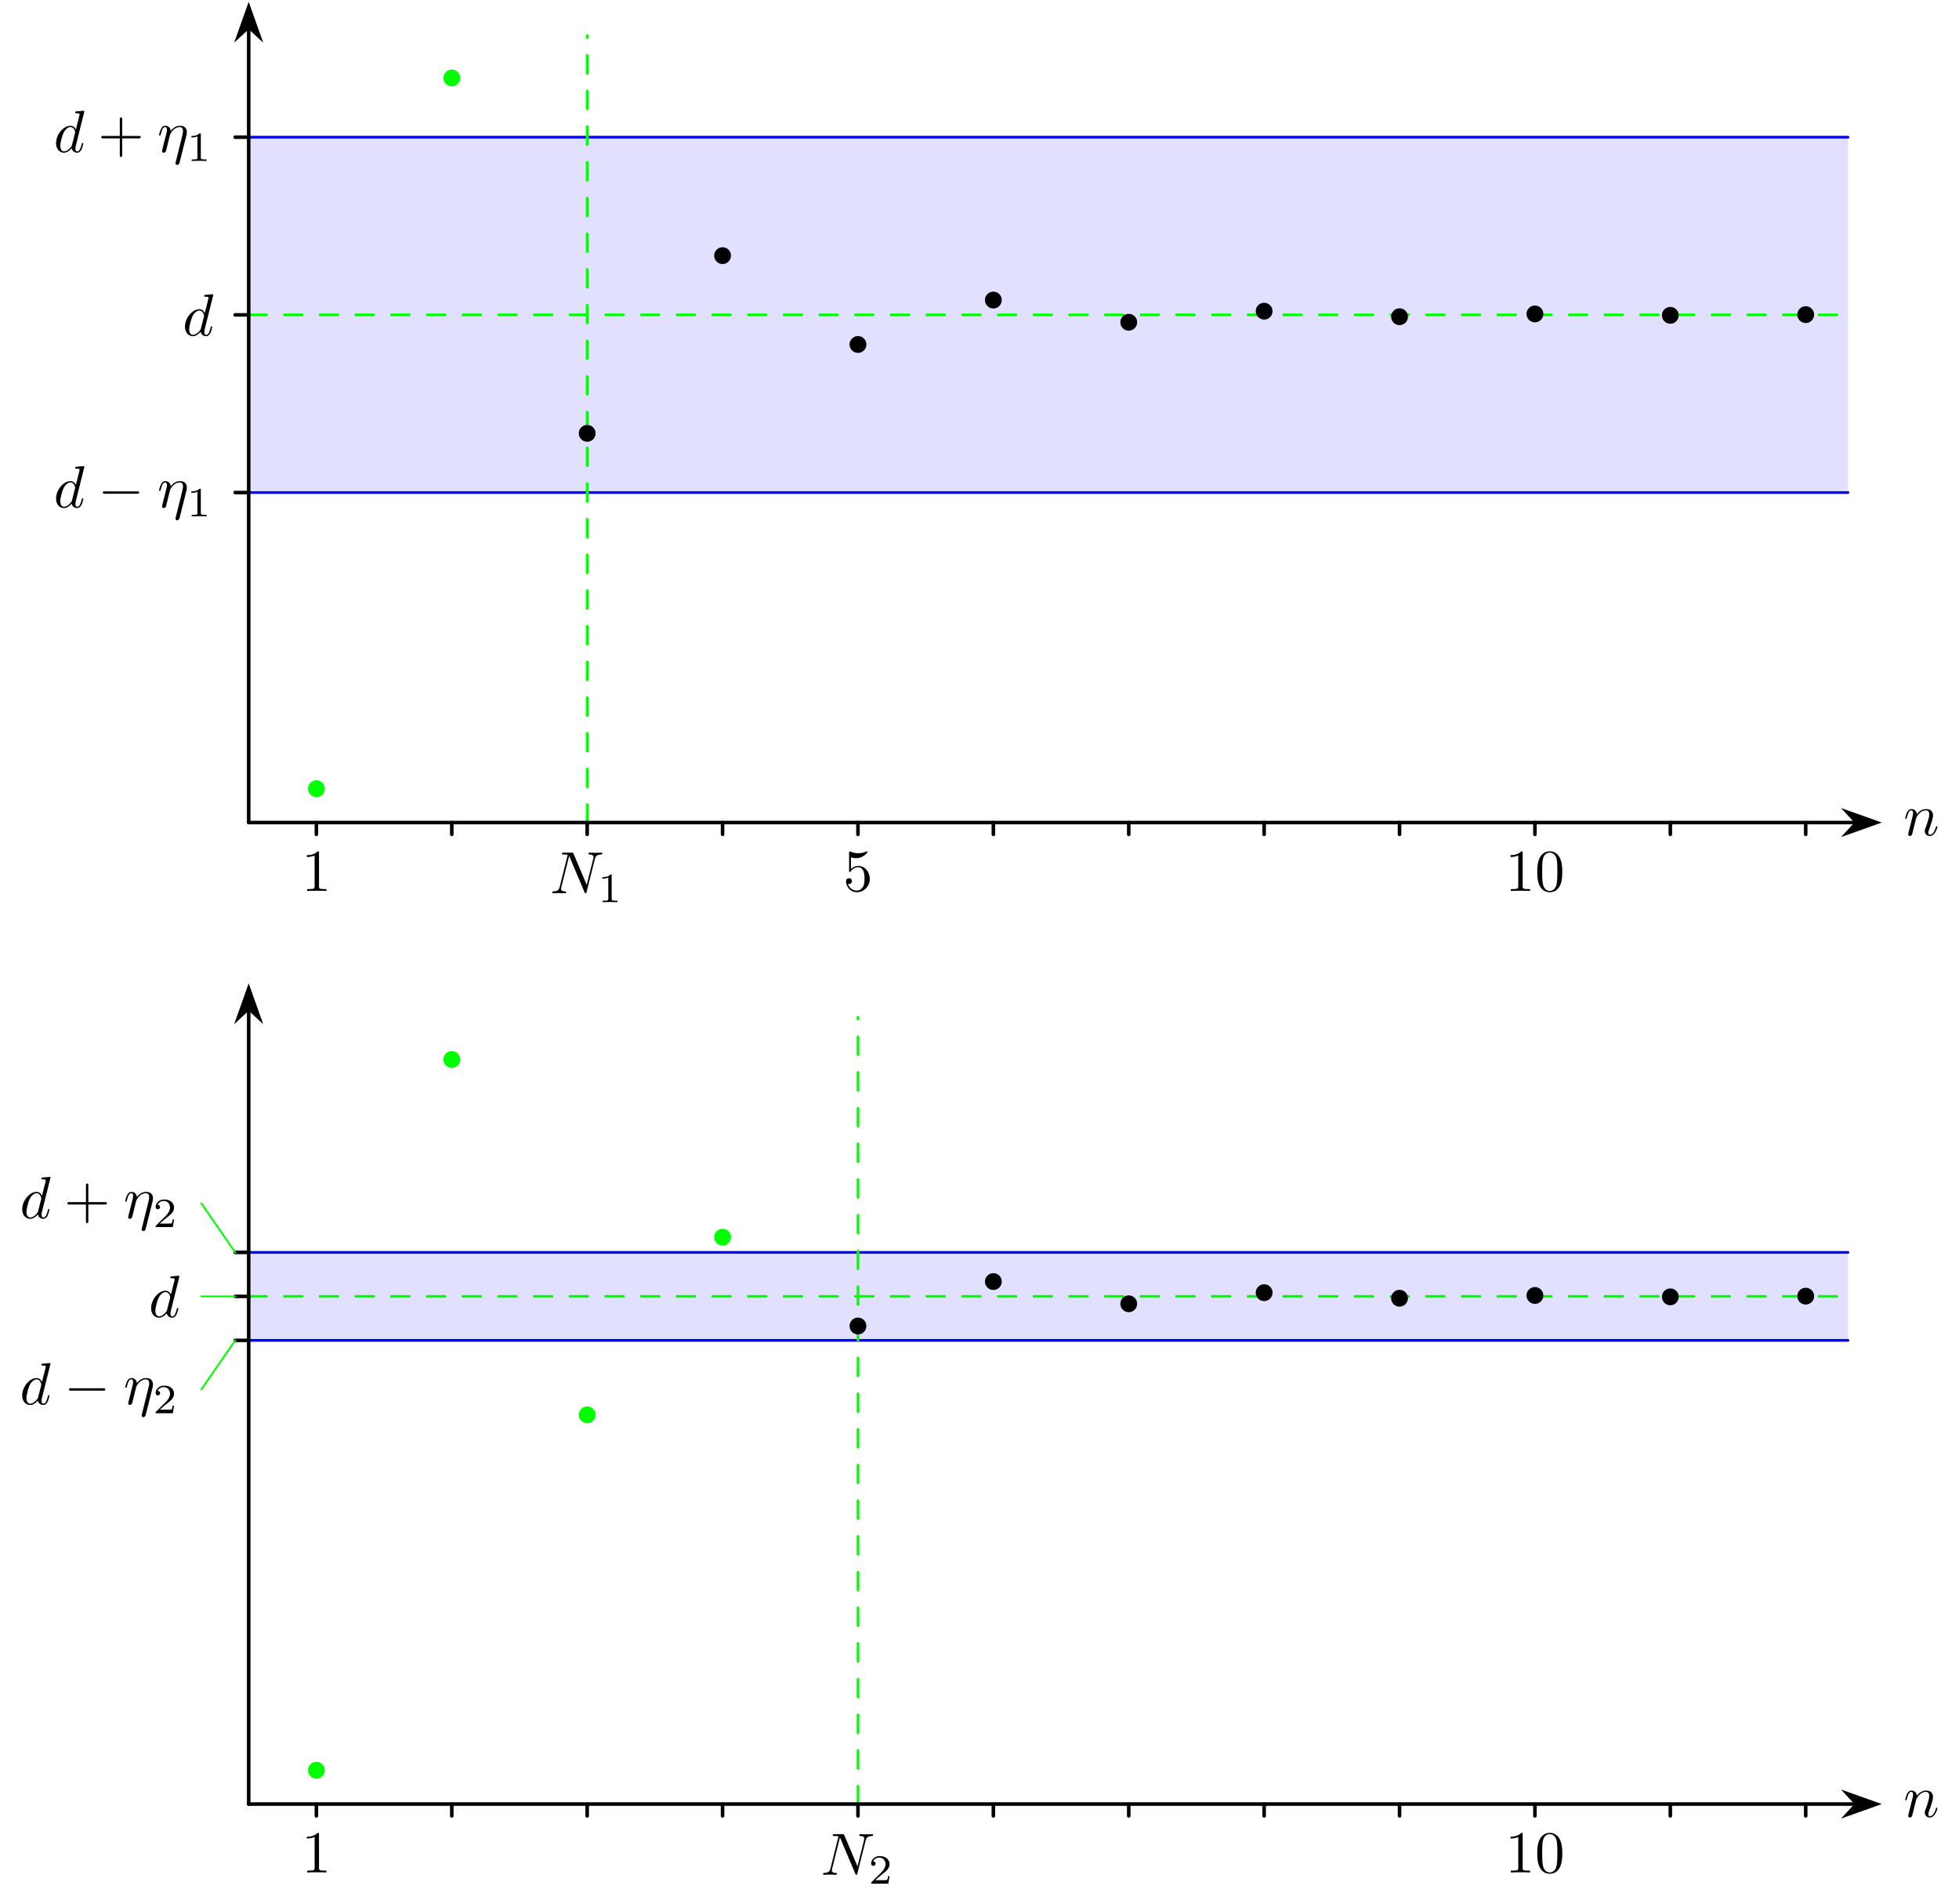
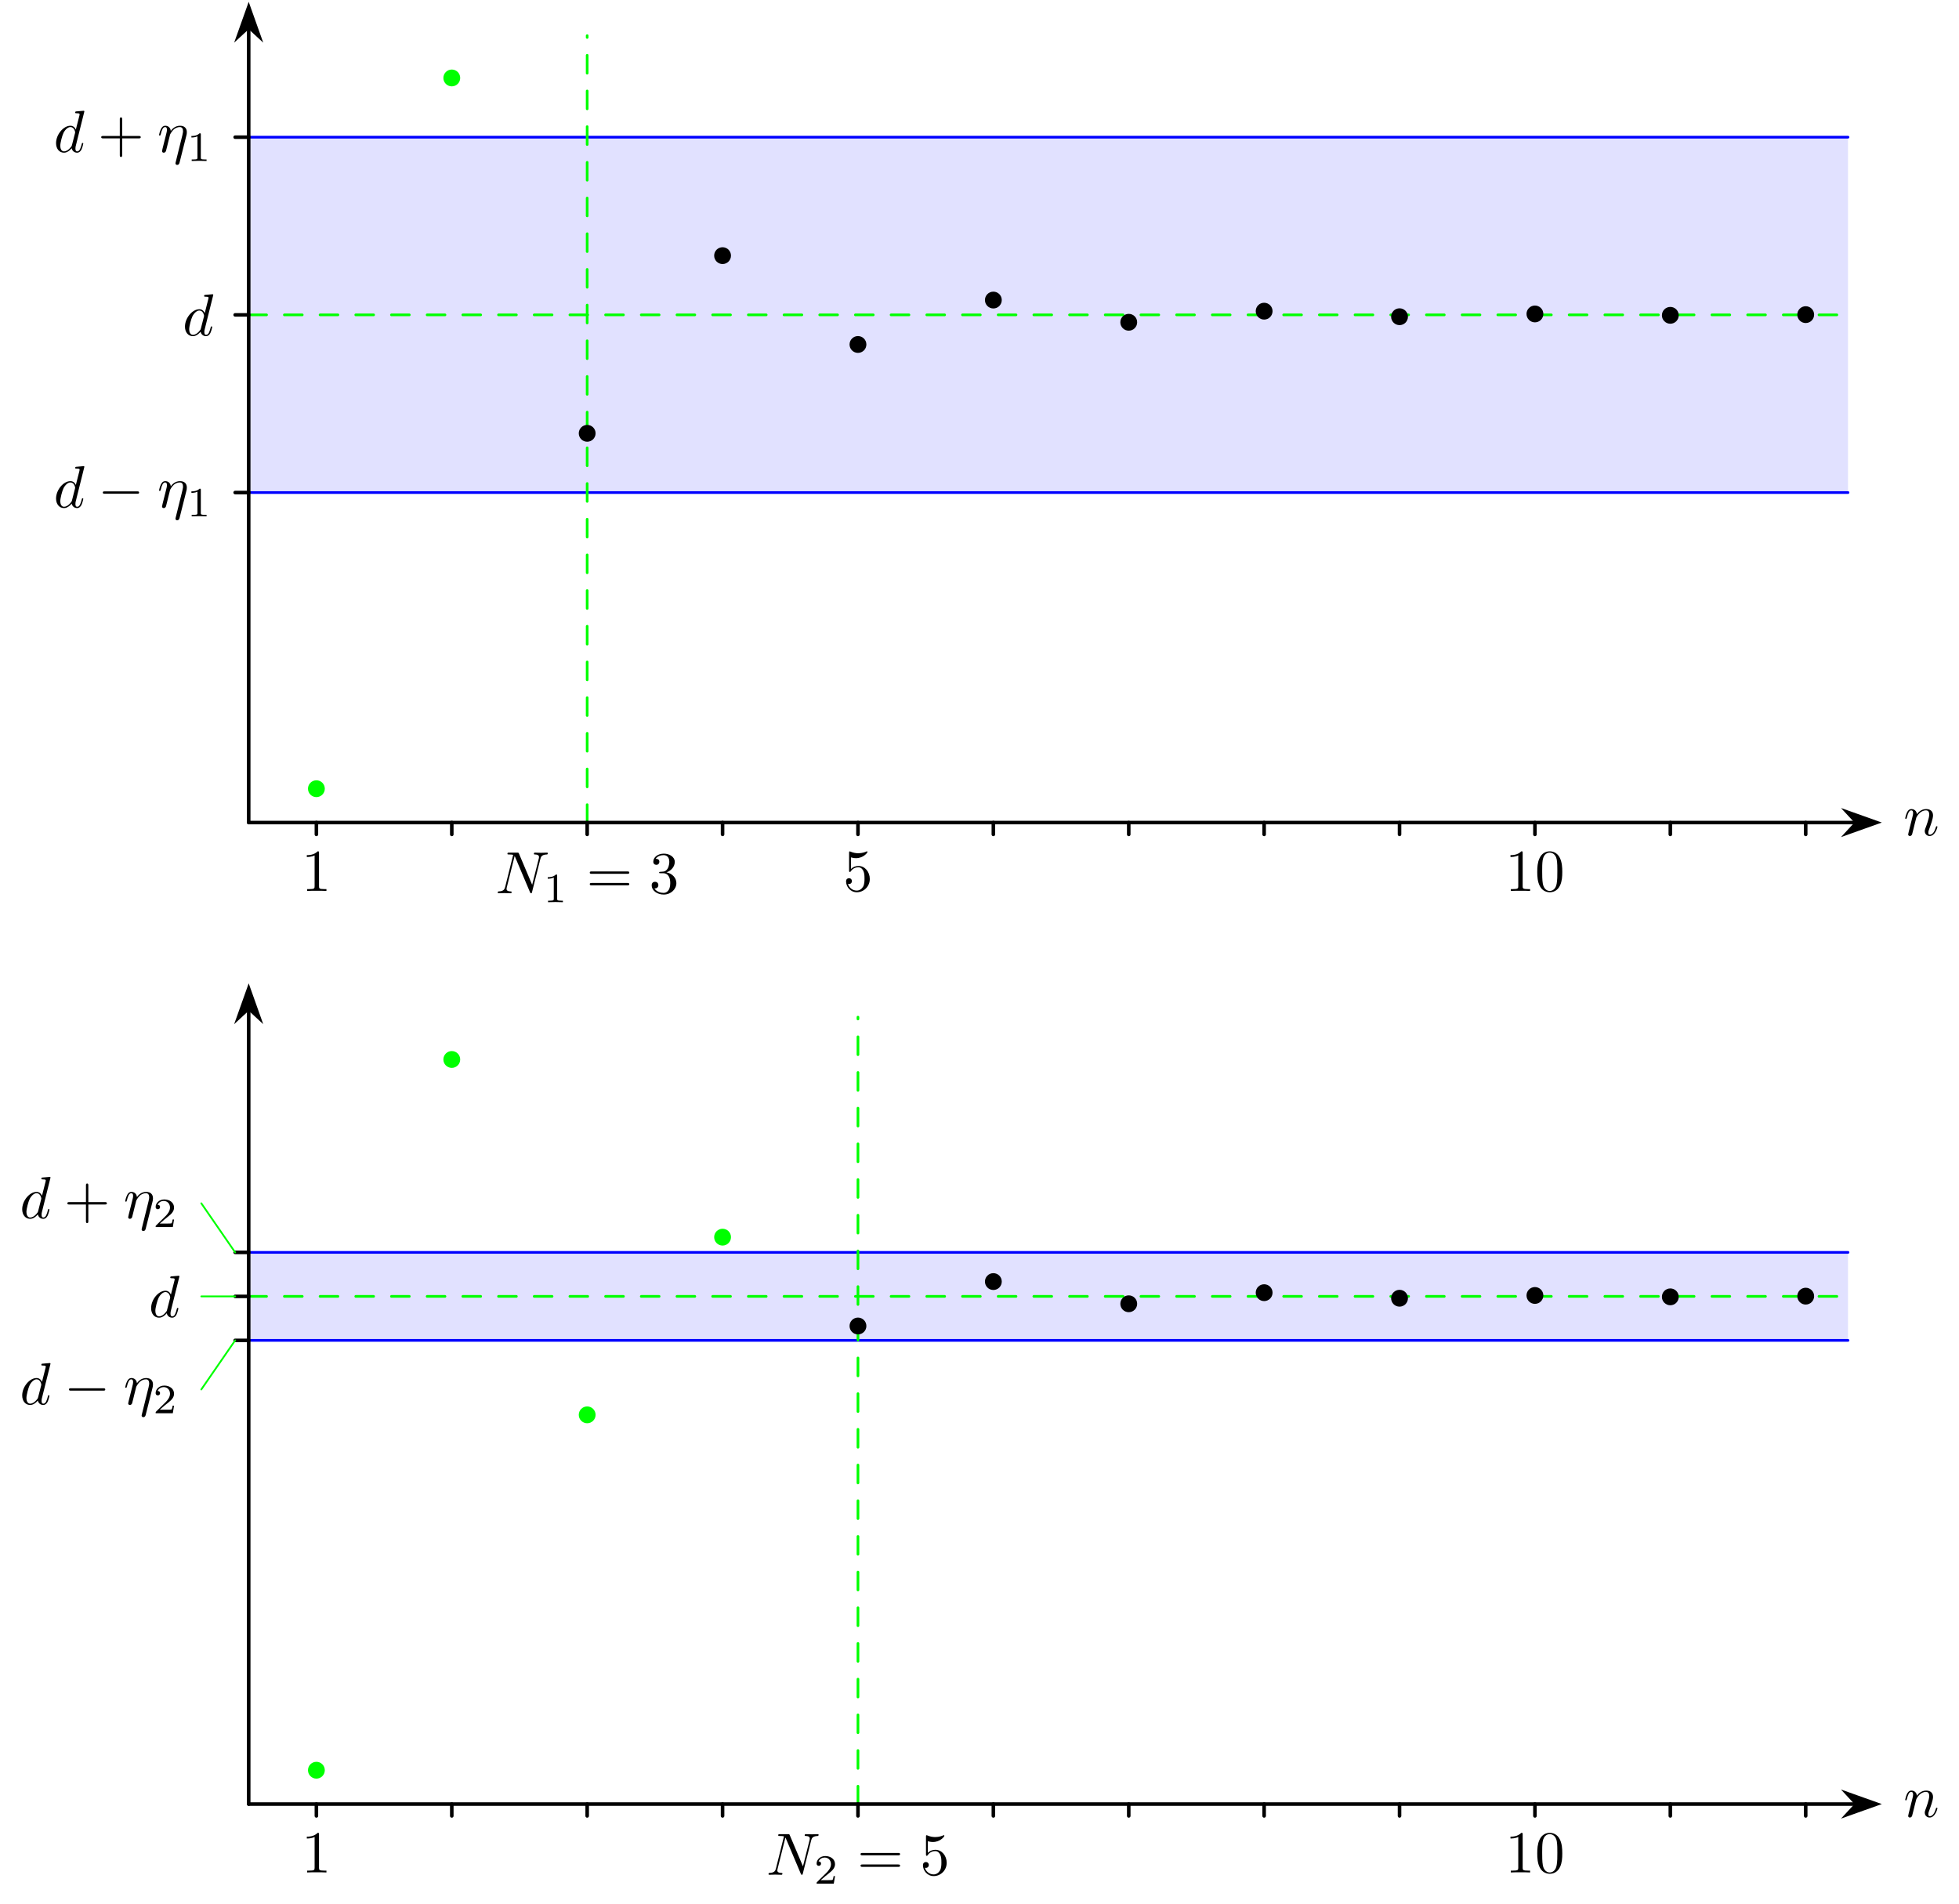
<svg xmlns="http://www.w3.org/2000/svg" xmlns:xlink="http://www.w3.org/1999/xlink" version="1.1" width="442.96pt" height="430.45pt" viewBox="-72 -72 328.118 318.848">
  <defs>
    <path id="limita-dva-pasova-g0-0" d="M6.565-2.291C6.735-2.291 6.914-2.291 6.914-2.491S6.735-2.69 6.565-2.69H1.176C1.006-2.69 .827-2.69 .827-2.491S1.006-2.291 1.176-2.291H6.565Z" />
    <path id="limita-dva-pasova-g1-17" d="M4.862-2.76C4.912-2.939 4.941-3.068 4.941-3.337C4.941-3.985 4.543-4.403 3.796-4.403C3.009-4.403 2.491-3.885 2.252-3.537C2.202-4.105 1.783-4.403 1.335-4.403C.877-4.403 .687-4.015 .598-3.836C.418-3.497 .289-2.899 .289-2.869C.289-2.77 .389-2.77 .408-2.77C.508-2.77 .518-2.78 .578-2.999C.747-3.706 .946-4.184 1.305-4.184C1.474-4.184 1.614-4.105 1.614-3.726C1.614-3.517 1.584-3.407 1.455-2.889L.877-.588C.847-.438 .787-.209 .787-.159C.787 .02 .927 .11 1.076 .11C1.196 .11 1.375 .03 1.445-.169C1.455-.189 1.574-.658 1.634-.907L1.853-1.803C1.913-2.022 1.973-2.242 2.022-2.471C2.042-2.531 2.122-2.859 2.132-2.919C2.162-3.009 2.471-3.567 2.809-3.836C3.029-3.995 3.337-4.184 3.766-4.184S4.304-3.846 4.304-3.487C4.304-3.437 4.304-3.258 4.204-2.859L3.068 1.724C3.039 1.843 3.039 1.863 3.039 1.883C3.039 2.032 3.148 2.152 3.318 2.152C3.626 2.152 3.696 1.863 3.726 1.753L4.862-2.76Z" />
    <path id="limita-dva-pasova-g1-78" d="M7.532-5.758C7.631-6.157 7.811-6.466 8.608-6.496C8.658-6.496 8.777-6.506 8.777-6.695C8.777-6.705 8.777-6.804 8.648-6.804C8.319-6.804 7.97-6.775 7.641-6.775C7.303-6.775 6.954-6.804 6.625-6.804C6.565-6.804 6.446-6.804 6.446-6.605C6.446-6.496 6.545-6.496 6.625-6.496C7.193-6.486 7.303-6.276 7.303-6.057C7.303-6.027 7.283-5.878 7.273-5.848L6.157-1.415L3.955-6.615C3.875-6.795 3.866-6.804 3.636-6.804H2.301C2.102-6.804 2.012-6.804 2.012-6.605C2.012-6.496 2.102-6.496 2.291-6.496C2.341-6.496 2.969-6.496 2.969-6.406L1.634-1.056C1.534-.658 1.365-.339 .558-.309C.498-.309 .389-.299 .389-.11C.389-.04 .438 0 .518 0C.837 0 1.186-.03 1.514-.03C1.853-.03 2.212 0 2.54 0C2.59 0 2.72 0 2.72-.199C2.72-.299 2.63-.309 2.521-.309C1.943-.329 1.863-.548 1.863-.747C1.863-.817 1.873-.867 1.903-.976L3.218-6.237C3.258-6.177 3.258-6.157 3.308-6.057L5.788-.189C5.858-.02 5.888 0 5.978 0C6.087 0 6.087-.03 6.137-.209L7.532-5.758Z" />
    <path id="limita-dva-pasova-g1-100" d="M5.141-6.804C5.141-6.814 5.141-6.914 5.011-6.914C4.862-6.914 3.915-6.824 3.746-6.804C3.666-6.795 3.606-6.745 3.606-6.615C3.606-6.496 3.696-6.496 3.846-6.496C4.324-6.496 4.344-6.426 4.344-6.326L4.314-6.127L3.716-3.766C3.537-4.134 3.248-4.403 2.8-4.403C1.634-4.403 .399-2.939 .399-1.484C.399-.548 .946 .11 1.724 .11C1.923 .11 2.421 .07 3.019-.638C3.098-.219 3.447 .11 3.925 .11C4.274 .11 4.503-.12 4.663-.438C4.832-.797 4.961-1.405 4.961-1.425C4.961-1.524 4.872-1.524 4.842-1.524C4.742-1.524 4.732-1.484 4.702-1.345C4.533-.697 4.354-.11 3.945-.11C3.676-.11 3.646-.369 3.646-.568C3.646-.807 3.666-.877 3.706-1.046L5.141-6.804ZM3.068-1.186C3.019-1.006 3.019-.986 2.869-.817C2.431-.269 2.022-.11 1.743-.11C1.245-.11 1.106-.658 1.106-1.046C1.106-1.544 1.425-2.77 1.654-3.228C1.963-3.816 2.411-4.184 2.809-4.184C3.457-4.184 3.597-3.367 3.597-3.308S3.577-3.188 3.567-3.138L3.068-1.186Z" />
    <path id="limita-dva-pasova-g1-110" d="M.877-.588C.847-.438 .787-.209 .787-.159C.787 .02 .927 .11 1.076 .11C1.196 .11 1.375 .03 1.445-.169C1.455-.189 1.574-.658 1.634-.907L1.853-1.803C1.913-2.022 1.973-2.242 2.022-2.471C2.062-2.64 2.142-2.929 2.152-2.969C2.301-3.278 2.829-4.184 3.776-4.184C4.224-4.184 4.314-3.816 4.314-3.487C4.314-2.869 3.826-1.594 3.666-1.166C3.577-.936 3.567-.817 3.567-.707C3.567-.239 3.915 .11 4.384 .11C5.32 .11 5.689-1.345 5.689-1.425C5.689-1.524 5.599-1.524 5.569-1.524C5.469-1.524 5.469-1.494 5.42-1.345C5.22-.667 4.892-.11 4.403-.11C4.234-.11 4.164-.209 4.164-.438C4.164-.687 4.254-.927 4.344-1.146C4.533-1.674 4.951-2.77 4.951-3.337C4.951-4.005 4.523-4.403 3.806-4.403C2.909-4.403 2.421-3.766 2.252-3.537C2.202-4.095 1.793-4.403 1.335-4.403S.687-4.015 .588-3.836C.428-3.497 .289-2.909 .289-2.869C.289-2.77 .389-2.77 .408-2.77C.508-2.77 .518-2.78 .578-2.999C.747-3.706 .946-4.184 1.305-4.184C1.504-4.184 1.614-4.055 1.614-3.726C1.614-3.517 1.584-3.407 1.455-2.889L.877-.588Z" />
    <path id="limita-dva-pasova-g2-43" d="M4.075-2.291H6.854C6.994-2.291 7.183-2.291 7.183-2.491S6.994-2.69 6.854-2.69H4.075V-5.479C4.075-5.619 4.075-5.808 3.875-5.808S3.676-5.619 3.676-5.479V-2.69H.887C.747-2.69 .558-2.69 .558-2.491S.747-2.291 .887-2.291H3.676V.498C3.676 .638 3.676 .827 3.875 .827S4.075 .638 4.075 .498V-2.291Z" />
    <path id="limita-dva-pasova-g2-48" d="M4.583-3.188C4.583-3.985 4.533-4.782 4.184-5.519C3.726-6.476 2.909-6.635 2.491-6.635C1.893-6.635 1.166-6.376 .757-5.45C.438-4.762 .389-3.985 .389-3.188C.389-2.441 .428-1.544 .837-.787C1.265 .02 1.993 .219 2.481 .219C3.019 .219 3.776 .01 4.214-.936C4.533-1.624 4.583-2.401 4.583-3.188ZM2.481 0C2.092 0 1.504-.249 1.325-1.205C1.215-1.803 1.215-2.72 1.215-3.308C1.215-3.945 1.215-4.603 1.295-5.141C1.484-6.326 2.232-6.416 2.481-6.416C2.809-6.416 3.467-6.237 3.656-5.25C3.756-4.692 3.756-3.935 3.756-3.308C3.756-2.56 3.756-1.883 3.646-1.245C3.497-.299 2.929 0 2.481 0Z" />
    <path id="limita-dva-pasova-g2-49" d="M2.929-6.376C2.929-6.615 2.929-6.635 2.7-6.635C2.082-5.998 1.205-5.998 .887-5.998V-5.689C1.086-5.689 1.674-5.689 2.192-5.948V-.787C2.192-.428 2.162-.309 1.265-.309H.946V0C1.295-.03 2.162-.03 2.56-.03S3.826-.03 4.174 0V-.309H3.856C2.959-.309 2.929-.418 2.929-.787V-6.376Z" />
+     <path id="limita-dva-pasova-g2-51" d="M2.889-3.507C3.706-3.776 4.284-4.473 4.284-5.26C4.284-6.077 3.407-6.635 2.451-6.635C1.445-6.635 .687-6.037 .687-5.28C.687-4.951 .907-4.762 1.196-4.762C1.504-4.762 1.704-4.981 1.704-5.27C1.704-5.768 1.235-5.768 1.086-5.768C1.395-6.257 2.052-6.386 2.411-6.386C2.819-6.386 3.367-6.167 3.367-5.27C3.367-5.151 3.347-4.573 3.088-4.134C2.79-3.656 2.451-3.626 2.202-3.616C2.122-3.606 1.883-3.587 1.813-3.587C1.733-3.577 1.664-3.567 1.664-3.467C1.664-3.357 1.733-3.357 1.903-3.357H2.341C3.158-3.357 3.527-2.68 3.527-1.704C3.527-.349 2.839-.06 2.401-.06C1.973-.06 1.225-.229 .877-.817C1.225-.767 1.534-.986 1.534-1.365C1.534-1.724 1.265-1.923 .976-1.923C.737-1.923 .418-1.783 .418-1.345C.418-.438 1.345 .219 2.431 .219C3.646 .219 4.553-.687 4.553-1.704C4.553-2.521 3.925-3.298 2.889-3.507Z" />
    <path id="limita-dva-pasova-g2-53" d="M4.473-2.002C4.473-3.188 3.656-4.184 2.58-4.184C2.102-4.184 1.674-4.025 1.315-3.676V-5.619C1.514-5.559 1.843-5.489 2.162-5.489C3.387-5.489 4.085-6.396 4.085-6.526C4.085-6.585 4.055-6.635 3.985-6.635C3.975-6.635 3.955-6.635 3.905-6.605C3.706-6.516 3.218-6.316 2.55-6.316C2.152-6.316 1.694-6.386 1.225-6.595C1.146-6.625 1.126-6.625 1.106-6.625C1.006-6.625 1.006-6.545 1.006-6.386V-3.437C1.006-3.258 1.006-3.178 1.146-3.178C1.215-3.178 1.235-3.208 1.275-3.268C1.385-3.427 1.753-3.965 2.56-3.965C3.078-3.965 3.328-3.507 3.407-3.328C3.567-2.959 3.587-2.57 3.587-2.072C3.587-1.724 3.587-1.126 3.347-.707C3.108-.319 2.74-.06 2.281-.06C1.554-.06 .986-.588 .817-1.176C.847-1.166 .877-1.156 .986-1.156C1.315-1.156 1.484-1.405 1.484-1.644S1.315-2.132 .986-2.132C.847-2.132 .498-2.062 .498-1.604C.498-.747 1.186 .219 2.301 .219C3.457 .219 4.473-.737 4.473-2.002Z" />
+     <path id="limita-dva-pasova-g2-61" d="M6.844-3.258C6.994-3.258 7.183-3.258 7.183-3.457S6.994-3.656 6.854-3.656H.887C.747-3.656 .558-3.656 .558-3.457S.747-3.258 .897-3.258H6.844ZM6.854-1.325C6.994-1.325 7.183-1.325 7.183-1.524S6.994-1.724 6.844-1.724H.897C.747-1.724 .558-1.724 .558-1.524S.747-1.325 .887-1.325H6.854Z" />
    <path id="limita-dva-pasova-g3-49" d="M2.336-4.435C2.336-4.624 2.322-4.631 2.127-4.631C1.681-4.191 1.046-4.184 .76-4.184V-3.933C.928-3.933 1.388-3.933 1.771-4.129V-.572C1.771-.342 1.771-.251 1.074-.251H.809V0C.934-.007 1.792-.028 2.05-.028C2.267-.028 3.145-.007 3.299 0V-.251H3.034C2.336-.251 2.336-.342 2.336-.572V-4.435Z" />
    <path id="limita-dva-pasova-g3-50" d="M3.522-1.269H3.285C3.264-1.116 3.194-.704 3.103-.635C3.048-.593 2.511-.593 2.413-.593H1.13C1.862-1.241 2.106-1.437 2.525-1.764C3.041-2.176 3.522-2.608 3.522-3.271C3.522-4.115 2.783-4.631 1.89-4.631C1.025-4.631 .439-4.024 .439-3.382C.439-3.027 .739-2.992 .809-2.992C.976-2.992 1.179-3.11 1.179-3.361C1.179-3.487 1.13-3.731 .767-3.731C.983-4.226 1.458-4.38 1.785-4.38C2.483-4.38 2.845-3.836 2.845-3.271C2.845-2.664 2.413-2.183 2.19-1.932L.509-.272C.439-.209 .439-.195 .439 0H3.313L3.522-1.269Z" />
  </defs>
  <g id="limita-dva-pasova-page1">
    <g stroke-miterlimit="10" transform="translate(-41.6835,65.7793)scale(0.996264,-0.996264)">
      <g fill="#000" stroke="#000">
        <g stroke-width="0.4">
          <g stroke-width="0.6">
            <g stroke-linecap="round">
              <g stroke-linejoin="round">
                <g fill="#00f" stroke="#00f">
                  <g stroke-opacity="0.12">
                    <g fill-opacity="0.12">
                      <path d="M11.381 55.483V115.234H280.26V55.483ZM280.26 115.234" stroke="none" />
                    </g>
                  </g>
                </g>
                <g fill="#00f" stroke="#00f">
                  <g stroke-width="0.45">
                    <path d="M11.381 55.483H280.26" fill="none" />
                  </g>
                </g>
                <g fill="#00f" stroke="#00f">
                  <g stroke-width="0.45">
                    <path d="M11.381 115.234H280.26" fill="none" />
                  </g>
                </g>
                <g fill="#0f0" stroke="#0f0">
                  <g stroke-dasharray="3.0,3.0" stroke-dashoffset="0.0">
                    <g stroke-width="0.45">
                      <path d="M11.381 85.358H280.26" fill="none" />
                    </g>
                  </g>
                </g>
                <g fill="#0f0" stroke="#0f0">
                  <g stroke-dasharray="3.0,3.0" stroke-dashoffset="0.0">
                    <g stroke-width="0.45">
                      <path d="M68.286 0V132.305" fill="none" />
                    </g>
                  </g>
                </g>
                <path d="M11.381 0H281.598" fill="none" />
                <g transform="translate(279.1215,0.0)">
                  <g stroke-dasharray="none" stroke-dashoffset="0.0">
                    <g stroke-linejoin="miter">
                      <path d="M5.93 0L1.005 1.754L2.626 0L1.005-1.754Z" />
                    </g>
                  </g>
                </g>
                <g transform="translate(289.5831,-2.15277)">
                  <g stroke="none" transform="scale(-1.00375,1.00375)translate(-41.6835,65.7793)scale(-1,-1)">
                    <g fill="#000">
                      <g stroke="none">
                        <use x="-41.684" y="65.779" xlink:href="#limita-dva-pasova-g1-110" />
                      </g>
                    </g>
                  </g>
                </g>
                <path d="M11.381 0V133.644" fill="none" />
                <g transform="matrix(0.0,1.0,-1.0,0.0,11.38092,131.1673)">
                  <g stroke-dasharray="none" stroke-dashoffset="0.0">
                    <g stroke-linejoin="miter">
                      <path d="M5.93 0L1.005 1.754L2.626 0L1.005-1.754Z" />
                    </g>
                  </g>
                </g>
                <path d="M22.762 0V-1.992" fill="none" />
                <path d="M45.525 0V-1.992" fill="none" />
                <path d="M68.287 0V-1.992" fill="none" />
                <path d="M91.049 0V-1.992" fill="none" />
                <path d="M113.811 0V-1.992" fill="none" />
                <path d="M136.574 0V-1.992" fill="none" />
                <path d="M159.336 0V-1.992" fill="none" />
                <path d="M182.098 0V-1.992" fill="none" />
                <path d="M204.861 0V-1.992" fill="none" />
                <path d="M227.623 0V-1.992" fill="none" />
                <path d="M250.385 0V-1.992" fill="none" />
                <path d="M273.147 0V-1.992" fill="none" />
                <g transform="translate(20.26227,-11.50012)">
                  <g stroke="none" transform="scale(-1.00375,1.00375)translate(-41.6835,65.7793)scale(-1,-1)">
                    <g fill="#000">
                      <g stroke="none">
                        <use x="-41.684" y="65.779" xlink:href="#limita-dva-pasova-g2-49" />
                      </g>
                    </g>
                  </g>
                </g>
                <g transform="translate(111.3114,-11.50012)">
                  <g stroke="none" transform="scale(-1.00375,1.00375)translate(-41.6835,65.7793)scale(-1,-1)">
                    <g fill="#000">
                      <g stroke="none">
                        <use x="-41.684" y="65.779" xlink:href="#limita-dva-pasova-g2-53" />
                      </g>
                    </g>
                  </g>
                </g>
                <g transform="translate(222.6228,-11.50012)">
                  <g stroke="none" transform="scale(-1.00375,1.00375)translate(-41.6835,65.7793)scale(-1,-1)">
                    <g fill="#000">
                      <g stroke="none">
                        <use x="-41.684" y="65.779" xlink:href="#limita-dva-pasova-g2-49" />
                        <use x="-36.702" y="65.779" xlink:href="#limita-dva-pasova-g2-48" />
                      </g>
                    </g>
                  </g>
                </g>
-                 <g transform="translate(62.02599,-11.889)">
+                 <g transform="translate(52.85938,-11.889)">
                  <g stroke="none" transform="scale(-1.00375,1.00375)translate(-41.6835,65.7793)scale(-1,-1)">
                    <g fill="#000">
                      <g stroke="none">
                        <use x="-41.684" y="65.779" xlink:href="#limita-dva-pasova-g1-78" />
                        <use x="-33.679" y="67.274" xlink:href="#limita-dva-pasova-g3-49" />
+                         <use x="-26.442" y="65.779" xlink:href="#limita-dva-pasova-g2-61" />
+                         <use x="-15.926" y="65.779" xlink:href="#limita-dva-pasova-g2-51" />
                      </g>
                    </g>
                  </g>
                </g>
                <path d="M11.381 55.483H9.105" fill="none" />
                <path d="M11.381 85.358H9.105" fill="none" />
                <path d="M11.381 115.234H9.105" fill="none" />
                <g transform="translate(-21.40633,112.7337)">
                  <g stroke="none" transform="scale(-1.00375,1.00375)translate(-41.6835,65.7793)scale(-1,-1)">
                    <g fill="#000">
                      <g stroke="none">
                        <use x="-41.684" y="65.779" xlink:href="#limita-dva-pasova-g1-100" />
                        <use x="-34.284" y="65.779" xlink:href="#limita-dva-pasova-g2-43" />
                        <use x="-24.322" y="65.779" xlink:href="#limita-dva-pasova-g1-17" />
                        <use x="-19.375" y="67.274" xlink:href="#limita-dva-pasova-g3-49" />
                      </g>
                    </g>
                  </g>
                </g>
                <g transform="translate(0.26723,81.88602)">
                  <g stroke="none" transform="scale(-1.00375,1.00375)translate(-41.6835,65.7793)scale(-1,-1)">
                    <g fill="#000">
                      <g stroke="none">
                        <use x="-41.684" y="65.779" xlink:href="#limita-dva-pasova-g1-100" />
                      </g>
                    </g>
                  </g>
                </g>
                <g transform="translate(-21.40633,52.98276)">
                  <g stroke="none" transform="scale(-1.00375,1.00375)translate(-41.6835,65.7793)scale(-1,-1)">
                    <g fill="#000">
                      <g stroke="none">
                        <use x="-41.684" y="65.779" xlink:href="#limita-dva-pasova-g1-100" />
                        <use x="-34.284" y="65.779" xlink:href="#limita-dva-pasova-g0-0" />
                        <use x="-24.322" y="65.779" xlink:href="#limita-dva-pasova-g1-17" />
                        <use x="-19.375" y="67.274" xlink:href="#limita-dva-pasova-g3-49" />
                      </g>
                    </g>
                  </g>
                </g>
                <g fill="#0f0" stroke="#0f0">
                  <g fill="#0f0" stroke="#0f0">
                    <path d="M24.177 5.69C24.177 6.472 23.543 7.105 22.762 7.105S21.348 6.472 21.348 5.69S21.981 4.276 22.762 4.276S24.177 4.909 24.177 5.69ZM22.762 5.69" stroke="none" />
                  </g>
                  <g transform="translate(22.76227,5.69046)">
                    <g stroke="none" transform="scale(-1.00375,1.00375)translate(-41.6835,65.7793)scale(-1,-1)">
                      <g fill="#0f0">
                        <g stroke="none" />
                      </g>
                    </g>
                  </g>
                </g>
                <g fill="#0f0" stroke="#0f0">
                  <g fill="#0f0" stroke="#0f0">
                    <path d="M46.939 125.192C46.939 125.973 46.306 126.606 45.525 126.606S44.11 125.973 44.11 125.192C44.11 124.411 44.743 123.778 45.525 123.778S46.939 124.411 46.939 125.192ZM45.525 125.192" stroke="none" />
                  </g>
                  <g transform="translate(45.52455,125.1919)">
                    <g stroke="none" transform="scale(-1.00375,1.00375)translate(-41.6835,65.7793)scale(-1,-1)">
                      <g fill="#0f0">
                        <g stroke="none" />
                      </g>
                    </g>
                  </g>
                </g>
                <path d="M69.701 65.441C69.701 66.222 69.068 66.856 68.287 66.856C67.506 66.856 66.873 66.222 66.873 65.441C66.873 64.66 67.506 64.027 68.287 64.027C69.068 64.027 69.701 64.66 69.701 65.441ZM68.287 65.441" stroke="none" />
                <g transform="translate(68.28683,65.44139)">
                  <g stroke="none" transform="scale(-1.00375,1.00375)translate(-41.6835,65.7793)scale(-1,-1)">
                    <g fill="#000">
                      <g stroke="none" />
                    </g>
                  </g>
                </g>
                <path d="M92.463 95.317C92.463 96.098 91.83 96.731 91.049 96.731S89.635 96.098 89.635 95.317C89.635 94.536 90.268 93.903 91.049 93.903S92.463 94.536 92.463 95.317ZM91.049 95.317" stroke="none" />
                <g transform="translate(91.04912,95.31686)">
                  <g stroke="none" transform="scale(-1.00375,1.00375)translate(-41.6835,65.7793)scale(-1,-1)">
                    <g fill="#000">
                      <g stroke="none" />
                    </g>
                  </g>
                </g>
                <path d="M115.226 80.379C115.226 81.16 114.593 81.793 113.811 81.793S112.397 81.16 112.397 80.379C112.397 79.598 113.03 78.965 113.811 78.965S115.226 79.598 115.226 80.379ZM113.811 80.379" stroke="none" />
                <g transform="translate(113.8114,80.3789)">
                  <g stroke="none" transform="scale(-1.00375,1.00375)translate(-41.6835,65.7793)scale(-1,-1)">
                    <g fill="#000">
                      <g stroke="none" />
                    </g>
                  </g>
                </g>
                <path d="M137.988 87.848C137.988 88.629 137.355 89.262 136.574 89.262C135.793 89.262 135.159 88.629 135.159 87.848S135.793 86.433 136.574 86.433C137.355 86.433 137.988 87.067 137.988 87.848ZM136.574 87.848" stroke="none" />
                <g transform="translate(136.5737,87.84767)">
                  <g stroke="none" transform="scale(-1.00375,1.00375)translate(-41.6835,65.7793)scale(-1,-1)">
                    <g fill="#000">
                      <g stroke="none" />
                    </g>
                  </g>
                </g>
                <path d="M160.75 84.114C160.75 84.895 160.117 85.528 159.336 85.528S157.922 84.895 157.922 84.114C157.922 83.332 158.555 82.699 159.336 82.699S160.75 83.332 160.75 84.114ZM159.336 84.114" stroke="none" />
                <g transform="translate(159.336,84.1135)">
                  <g stroke="none" transform="scale(-1.00375,1.00375)translate(-41.6835,65.7793)scale(-1,-1)">
                    <g fill="#000">
                      <g stroke="none" />
                    </g>
                  </g>
                </g>
                <path d="M183.513 85.981C183.513 86.762 182.879 87.395 182.098 87.395S180.684 86.762 180.684 85.981S181.317 84.567 182.098 84.567S183.513 85.2 183.513 85.981ZM182.098 85.981" stroke="none" />
                <g transform="translate(182.0983,85.9808)">
                  <g stroke="none" transform="scale(-1.00375,1.00375)translate(-41.6835,65.7793)scale(-1,-1)">
                    <g fill="#000">
                      <g stroke="none" />
                    </g>
                  </g>
                </g>
                <path d="M206.275 85.047C206.275 85.828 205.642 86.461 204.861 86.461C204.079 86.461 203.446 85.828 203.446 85.047C203.446 84.266 204.079 83.633 204.861 83.633C205.642 83.633 206.275 84.266 206.275 85.047ZM204.861 85.047" stroke="none" />
                <g transform="translate(204.8605,85.04694)">
                  <g stroke="none" transform="scale(-1.00375,1.00375)translate(-41.6835,65.7793)scale(-1,-1)">
                    <g fill="#000">
                      <g stroke="none" />
                    </g>
                  </g>
                </g>
                <path d="M229.037 85.514C229.037 86.295 228.404 86.928 227.623 86.928S226.208 86.295 226.208 85.514C226.208 84.733 226.842 84.099 227.623 84.099S229.037 84.733 229.037 85.514ZM227.623 85.514" stroke="none" />
                <g transform="translate(227.6228,85.51366)">
                  <g stroke="none" transform="scale(-1.00375,1.00375)translate(-41.6835,65.7793)scale(-1,-1)">
                    <g fill="#000">
                      <g stroke="none" />
                    </g>
                  </g>
                </g>
                <path d="M251.799 85.281C251.799 86.062 251.166 86.695 250.385 86.695C249.604 86.695 248.971 86.062 248.971 85.281S249.604 83.866 250.385 83.866C251.166 83.866 251.799 84.499 251.799 85.281ZM250.385 85.281" stroke="none" />
                <g transform="translate(250.3851,85.2805)">
                  <g stroke="none" transform="scale(-1.00375,1.00375)translate(-41.6835,65.7793)scale(-1,-1)">
                    <g fill="#000">
                      <g stroke="none" />
                    </g>
                  </g>
                </g>
                <path d="M274.562 85.397C274.562 86.178 273.928 86.812 273.147 86.812S271.733 86.178 271.733 85.397C271.733 84.616 272.366 83.983 273.147 83.983S274.562 84.616 274.562 85.397ZM273.147 85.397" stroke="none" />
                <g transform="translate(273.1474,85.3973)">
                  <g stroke="none" transform="scale(-1.00375,1.00375)translate(-41.6835,65.7793)scale(-1,-1)">
                    <g fill="#000">
                      <g stroke="none" />
                    </g>
                  </g>
                </g>
                <g fill="#00f" stroke="#00f">
                  <g stroke-opacity="0.12">
                    <g fill-opacity="0.12">
                      <path d="M11.381-87.065V-72.27H280.26V-87.065ZM280.26-72.27" stroke="none" />
                    </g>
                  </g>
                </g>
                <g fill="#00f" stroke="#00f">
                  <g stroke-width="0.45">
                    <path d="M11.381-87.065H280.26" fill="none" />
                  </g>
                </g>
                <g fill="#00f" stroke="#00f">
                  <g stroke-width="0.45">
                    <path d="M11.381-72.27H280.26" fill="none" />
                  </g>
                </g>
                <g fill="#0f0" stroke="#0f0">
                  <g stroke-dasharray="3.0,3.0" stroke-dashoffset="0.0">
                    <g stroke-width="0.45">
                      <path d="M11.381-79.668H280.26" fill="none" />
                    </g>
                  </g>
                </g>
                <g fill="#0f0" stroke="#0f0">
                  <g stroke-dasharray="3.0,3.0" stroke-dashoffset="0.0">
                    <g stroke-width="0.45">
                      <path d="M113.811-165.026V-32.721" fill="none" />
                    </g>
                  </g>
                </g>
                <path d="M11.381-165.026H281.598" fill="none" />
                <g transform="translate(279.1215,-165.0261)">
                  <g stroke-dasharray="none" stroke-dashoffset="0.0">
                    <g stroke-linejoin="miter">
                      <path d="M5.93 0L1.005 1.754L2.626 0L1.005-1.754Z" />
                    </g>
                  </g>
                </g>
                <g transform="translate(289.5831,-167.1788)">
                  <g stroke="none" transform="scale(-1.00375,1.00375)translate(-41.6835,65.7793)scale(-1,-1)">
                    <g fill="#000">
                      <g stroke="none">
                        <use x="-41.684" y="65.779" xlink:href="#limita-dva-pasova-g1-110" />
                      </g>
                    </g>
                  </g>
                </g>
                <path d="M11.381-165.026V-31.382" fill="none" />
                <g transform="matrix(0.0,1.0,-1.0,0.0,11.38092,-33.85873)">
                  <g stroke-dasharray="none" stroke-dashoffset="0.0">
                    <g stroke-linejoin="miter">
                      <path d="M5.93 0L1.005 1.754L2.626 0L1.005-1.754Z" />
                    </g>
                  </g>
                </g>
                <path d="M22.762-165.026V-167.018" fill="none" />
                <path d="M45.525-165.026V-167.018" fill="none" />
                <path d="M68.287-165.026V-167.018" fill="none" />
                <path d="M91.049-165.026V-167.018" fill="none" />
                <path d="M113.811-165.026V-167.018" fill="none" />
                <path d="M136.574-165.026V-167.018" fill="none" />
                <path d="M159.336-165.026V-167.018" fill="none" />
                <path d="M182.098-165.026V-167.018" fill="none" />
                <path d="M204.861-165.026V-167.018" fill="none" />
                <path d="M227.623-165.026V-167.018" fill="none" />
                <path d="M250.385-165.026V-167.018" fill="none" />
                <path d="M273.147-165.026V-167.018" fill="none" />
                <g transform="translate(20.26227,-176.5262)">
                  <g stroke="none" transform="scale(-1.00375,1.00375)translate(-41.6835,65.7793)scale(-1,-1)">
                    <g fill="#000">
                      <g stroke="none">
                        <use x="-41.684" y="65.779" xlink:href="#limita-dva-pasova-g2-49" />
                      </g>
                    </g>
                  </g>
                </g>
                <g transform="translate(222.6228,-176.5262)">
                  <g stroke="none" transform="scale(-1.00375,1.00375)translate(-41.6835,65.7793)scale(-1,-1)">
                    <g fill="#000">
                      <g stroke="none">
                        <use x="-41.684" y="65.779" xlink:href="#limita-dva-pasova-g2-49" />
                        <use x="-36.702" y="65.779" xlink:href="#limita-dva-pasova-g2-48" />
                      </g>
                    </g>
                  </g>
                </g>
-                 <g transform="translate(107.5506,-176.9151)">
+                 <g transform="translate(98.38394,-176.9151)">
                  <g stroke="none" transform="scale(-1.00375,1.00375)translate(-41.6835,65.7793)scale(-1,-1)">
                    <g fill="#000">
                      <g stroke="none">
                        <use x="-41.684" y="65.779" xlink:href="#limita-dva-pasova-g1-78" />
                        <use x="-33.679" y="67.274" xlink:href="#limita-dva-pasova-g3-50" />
+                         <use x="-26.442" y="65.779" xlink:href="#limita-dva-pasova-g2-61" />
+                         <use x="-15.926" y="65.779" xlink:href="#limita-dva-pasova-g2-53" />
                      </g>
                    </g>
                  </g>
                </g>
                <path d="M11.381-87.065H9.105" fill="none" />
                <path d="M11.381-79.668H9.105" fill="none" />
                <path d="M11.381-72.27H9.105" fill="none" />
                <g fill="#0f0" stroke="#0f0">
                  <g stroke-width="0.3">
                    <path d="M9.105-72.27L3.414-64.019" fill="none" />
                  </g>
                </g>
                <g fill="#0f0" stroke="#0f0">
                  <g stroke-width="0.3">
                    <path d="M9.105-79.668H3.414" fill="none" />
                  </g>
                </g>
                <g fill="#0f0" stroke="#0f0">
                  <g stroke-width="0.3">
                    <path d="M9.105-87.065L3.414-95.317" fill="none" />
                  </g>
                </g>
                <g transform="translate(-27.09721,-66.51874)">
                  <g stroke="none" transform="scale(-1.00375,1.00375)translate(-41.6835,65.7793)scale(-1,-1)">
                    <g fill="#000">
                      <g stroke="none">
                        <use x="-41.684" y="65.779" xlink:href="#limita-dva-pasova-g1-100" />
                        <use x="-34.284" y="65.779" xlink:href="#limita-dva-pasova-g2-43" />
                        <use x="-24.322" y="65.779" xlink:href="#limita-dva-pasova-g1-17" />
                        <use x="-19.375" y="67.274" xlink:href="#limita-dva-pasova-g3-50" />
                      </g>
                    </g>
                  </g>
                </g>
                <g transform="translate(-5.42366,-83.14005)">
                  <g stroke="none" transform="scale(-1.00375,1.00375)translate(-41.6835,65.7793)scale(-1,-1)">
                    <g fill="#000">
                      <g stroke="none">
                        <use x="-41.684" y="65.779" xlink:href="#limita-dva-pasova-g1-100" />
                      </g>
                    </g>
                  </g>
                </g>
                <g transform="translate(-27.09721,-97.81694)">
                  <g stroke="none" transform="scale(-1.00375,1.00375)translate(-41.6835,65.7793)scale(-1,-1)">
                    <g fill="#000">
                      <g stroke="none">
                        <use x="-41.684" y="65.779" xlink:href="#limita-dva-pasova-g1-100" />
                        <use x="-34.284" y="65.779" xlink:href="#limita-dva-pasova-g0-0" />
                        <use x="-24.322" y="65.779" xlink:href="#limita-dva-pasova-g1-17" />
                        <use x="-19.375" y="67.274" xlink:href="#limita-dva-pasova-g3-50" />
                      </g>
                    </g>
                  </g>
                </g>
                <g fill="#0f0" stroke="#0f0">
                  <g fill="#0f0" stroke="#0f0">
                    <path d="M24.177-159.336C24.177-158.554 23.543-157.921 22.762-157.921S21.348-158.554 21.348-159.336S21.981-160.75 22.762-160.75S24.177-160.117 24.177-159.336ZM22.762-159.336" stroke="none" />
                  </g>
                  <g transform="translate(22.76227,-159.3356)">
                    <g stroke="none" transform="scale(-1.00375,1.00375)translate(-41.6835,65.7793)scale(-1,-1)">
                      <g fill="#0f0">
                        <g stroke="none" />
                      </g>
                    </g>
                  </g>
                </g>
                <g fill="#0f0" stroke="#0f0">
                  <g fill="#0f0" stroke="#0f0">
                    <path d="M46.939-39.834C46.939-39.053 46.306-38.42 45.525-38.42S44.11-39.053 44.11-39.834C44.11-40.615 44.743-41.248 45.525-41.248S46.939-40.615 46.939-39.834ZM45.525-39.834" stroke="none" />
                  </g>
                  <g transform="translate(45.52455,-39.83417)">
                    <g stroke="none" transform="scale(-1.00375,1.00375)translate(-41.6835,65.7793)scale(-1,-1)">
                      <g fill="#0f0">
                        <g stroke="none" />
                      </g>
                    </g>
                  </g>
                </g>
                <g fill="#0f0" stroke="#0f0">
                  <g fill="#0f0" stroke="#0f0">
                    <path d="M69.701-99.585C69.701-98.804 69.068-98.17 68.287-98.17C67.506-98.17 66.873-98.804 66.873-99.585S67.506-100.999 68.287-100.999C69.068-100.999 69.701-100.366 69.701-99.585ZM68.287-99.585" stroke="none" />
                  </g>
                  <g transform="translate(68.28683,-99.58467)">
                    <g stroke="none" transform="scale(-1.00375,1.00375)translate(-41.6835,65.7793)scale(-1,-1)">
                      <g fill="#0f0">
                        <g stroke="none" />
                      </g>
                    </g>
                  </g>
                </g>
                <g fill="#0f0" stroke="#0f0">
                  <g fill="#0f0" stroke="#0f0">
                    <path d="M92.463-69.709C92.463-68.928 91.83-68.295 91.049-68.295S89.635-68.928 89.635-69.709S90.268-71.124 91.049-71.124S92.463-70.49 92.463-69.709ZM91.049-69.709" stroke="none" />
                  </g>
                  <g transform="translate(91.04912,-69.7092)">
                    <g stroke="none" transform="scale(-1.00375,1.00375)translate(-41.6835,65.7793)scale(-1,-1)">
                      <g fill="#0f0">
                        <g stroke="none" />
                      </g>
                    </g>
                  </g>
                </g>
                <path d="M115.226-84.647C115.226-83.866 114.593-83.233 113.811-83.233S112.397-83.866 112.397-84.647C112.397-85.428 113.03-86.061 113.811-86.061S115.226-85.428 115.226-84.647ZM113.811-84.647" stroke="none" />
                <g transform="translate(113.8114,-84.64716)">
                  <g stroke="none" transform="scale(-1.00375,1.00375)translate(-41.6835,65.7793)scale(-1,-1)">
                    <g fill="#000">
                      <g stroke="none" />
                    </g>
                  </g>
                </g>
                <path d="M137.988-77.178C137.988-76.397 137.355-75.764 136.574-75.764C135.793-75.764 135.159-76.397 135.159-77.178C135.159-77.959 135.793-78.593 136.574-78.593C137.355-78.593 137.988-77.959 137.988-77.178ZM136.574-77.178" stroke="none" />
                <g transform="translate(136.5737,-77.17839)">
                  <g stroke="none" transform="scale(-1.00375,1.00375)translate(-41.6835,65.7793)scale(-1,-1)">
                    <g fill="#000">
                      <g stroke="none" />
                    </g>
                  </g>
                </g>
                <path d="M160.75-80.913C160.75-80.131 160.117-79.498 159.336-79.498S157.922-80.131 157.922-80.913C157.922-81.694 158.555-82.327 159.336-82.327S160.75-81.694 160.75-80.913ZM159.336-80.913" stroke="none" />
                <g transform="translate(159.336,-80.91257)">
                  <g stroke="none" transform="scale(-1.00375,1.00375)translate(-41.6835,65.7793)scale(-1,-1)">
                    <g fill="#000">
                      <g stroke="none" />
                    </g>
                  </g>
                </g>
                <path d="M183.513-79.045C183.513-78.264 182.879-77.631 182.098-77.631S180.684-78.264 180.684-79.045C180.684-79.826 181.317-80.46 182.098-80.46S183.513-79.826 183.513-79.045ZM182.098-79.045" stroke="none" />
                <g transform="translate(182.0983,-79.04526)">
                  <g stroke="none" transform="scale(-1.00375,1.00375)translate(-41.6835,65.7793)scale(-1,-1)">
                    <g fill="#000">
                      <g stroke="none" />
                    </g>
                  </g>
                </g>
                <path d="M206.275-79.979C206.275-79.198 205.642-78.565 204.861-78.565C204.079-78.565 203.446-79.198 203.446-79.979C203.446-80.76 204.079-81.393 204.861-81.393C205.642-81.393 206.275-80.76 206.275-79.979ZM204.861-79.979" stroke="none" />
                <g transform="translate(204.8605,-79.97913)">
                  <g stroke="none" transform="scale(-1.00375,1.00375)translate(-41.6835,65.7793)scale(-1,-1)">
                    <g fill="#000">
                      <g stroke="none" />
                    </g>
                  </g>
                </g>
                <path d="M229.037-79.512C229.037-78.731 228.404-78.098 227.623-78.098S226.208-78.731 226.208-79.512C226.208-80.293 226.842-80.927 227.623-80.927S229.037-80.293 229.037-79.512ZM227.623-79.512" stroke="none" />
                <g transform="translate(227.6228,-79.5124)">
                  <g stroke="none" transform="scale(-1.00375,1.00375)translate(-41.6835,65.7793)scale(-1,-1)">
                    <g fill="#000">
                      <g stroke="none" />
                    </g>
                  </g>
                </g>
                <path d="M251.799-79.746C251.799-78.964 251.166-78.331 250.385-78.331C249.604-78.331 248.971-78.964 248.971-79.746S249.604-81.16 250.385-81.16C251.166-81.16 251.799-80.527 251.799-79.746ZM250.385-79.746" stroke="none" />
                <g transform="translate(250.3851,-79.74556)">
                  <g stroke="none" transform="scale(-1.00375,1.00375)translate(-41.6835,65.7793)scale(-1,-1)">
                    <g fill="#000">
                      <g stroke="none" />
                    </g>
                  </g>
                </g>
                <path d="M274.562-79.629C274.562-78.848 273.928-78.214 273.147-78.214S271.733-78.848 271.733-79.629S272.366-81.043 273.147-81.043S274.562-80.41 274.562-79.629ZM273.147-79.629" stroke="none" />
                <g transform="translate(273.1474,-79.62877)">
                  <g stroke="none" transform="scale(-1.00375,1.00375)translate(-41.6835,65.7793)scale(-1,-1)">
                    <g fill="#000">
                      <g stroke="none" />
                    </g>
                  </g>
                </g>
              </g>
            </g>
          </g>
        </g>
      </g>
    </g>
  </g>
</svg>
